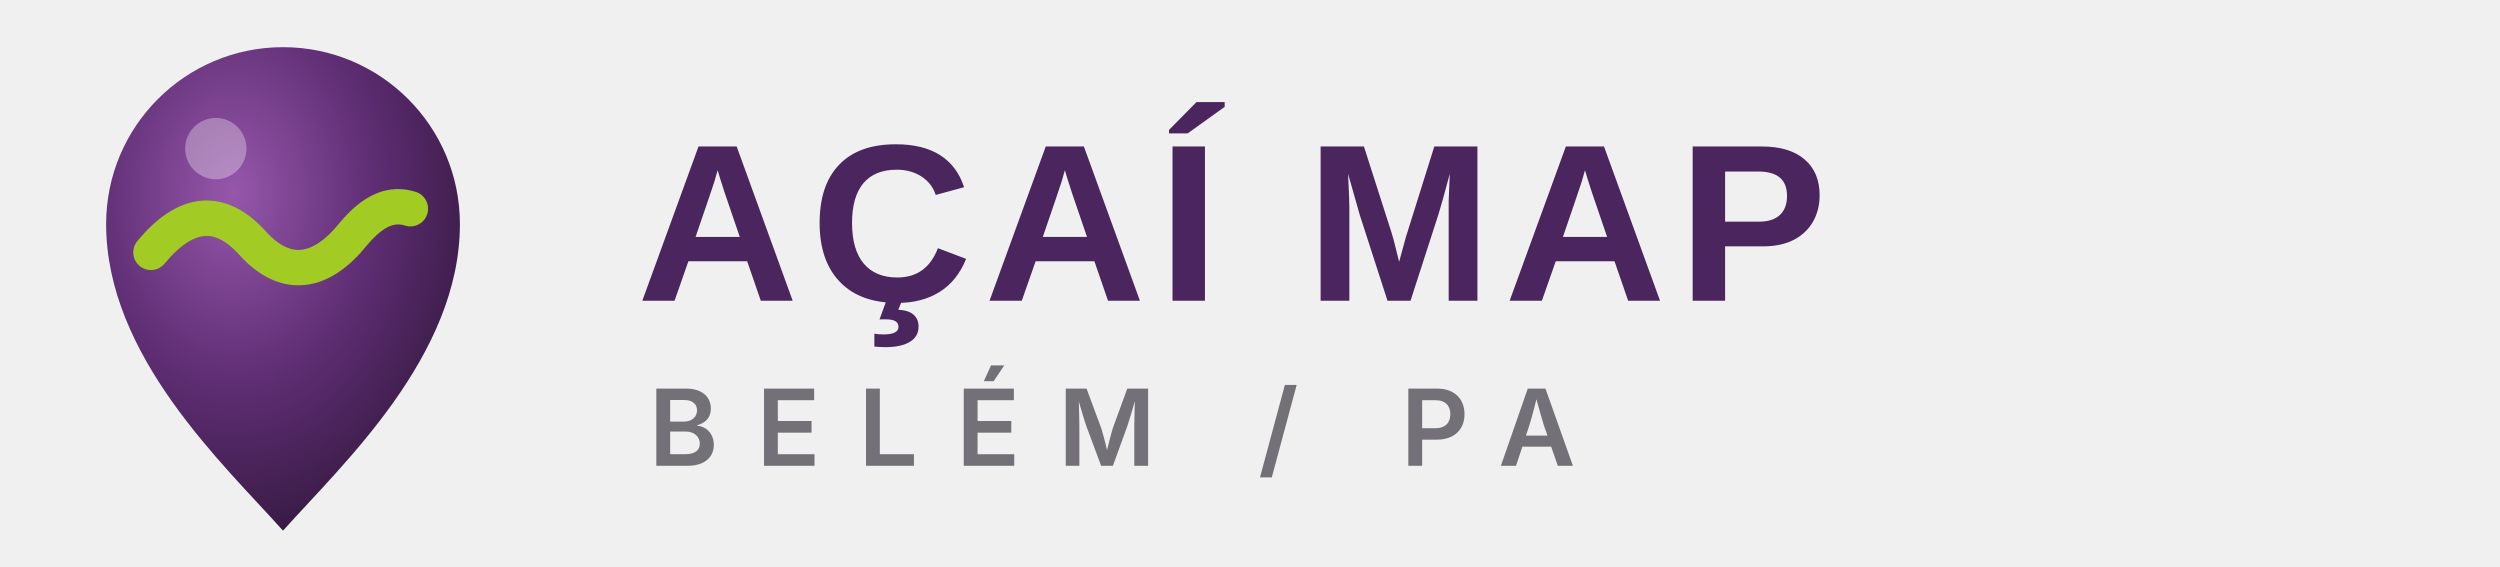
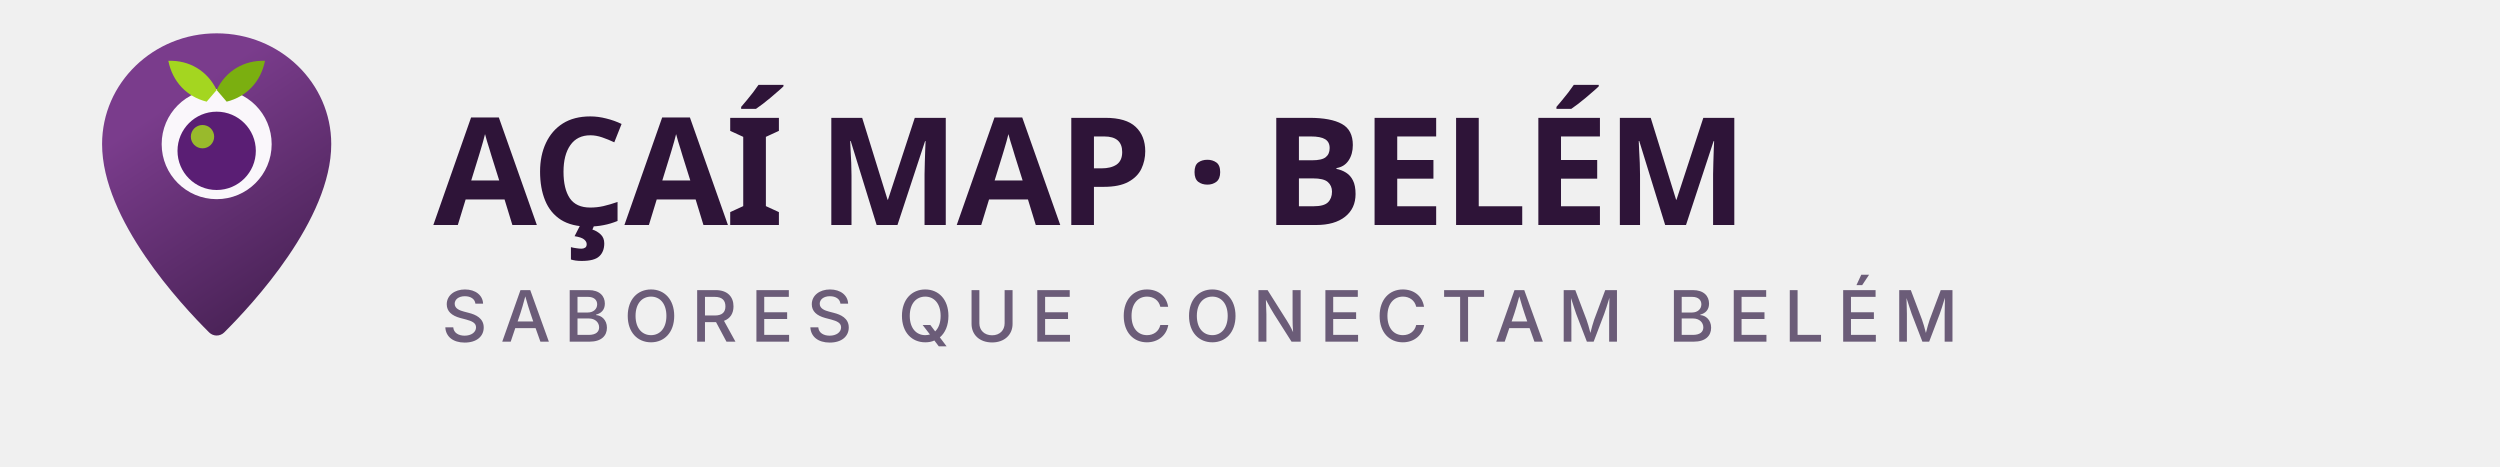
- <svg xmlns="http://www.w3.org/2000/svg" viewBox="0 0 212 48" fill="none" role="img" aria-label="Açaí Map — Belém / PA">
+ <svg xmlns="http://www.w3.org/2000/svg" viewBox="0 0 300 56" width="300" height="56" role="img" aria-label="Açaí Map · Belém">
  <defs>
-     <radialGradient id="lg-b" cx="0.36" cy="0.3" r="0.8">
-       <stop offset="0" stop-color="#9657AB" />
-       <stop offset=".5" stop-color="#5E2D73" />
-       <stop offset="1" stop-color="#2E1638" />
-     </radialGradient>
+     <linearGradient id="lgBerry" x1="14" y1="10" x2="38" y2="46" gradientUnits="userSpaceOnUse">
+       <stop offset="0" stop-color="#7A3C8C" />
+       <stop offset="1" stop-color="#2E1438" />
+     </linearGradient>
  </defs>
-   <path d="M24 45C19 39.4 9 30.2 9 19a15 15 0 0 1 30 0c0 11.2-10 20.4-15 26z" fill="url(#lg-b)" />
-   <path d="M12.8 21.4c2.9-3.5 5.8-3.9 8.6-.8s5.8 2.7 8.6-.8c1.7-2 3.2-2.6 4.8-2.1" stroke="#A2CC24" stroke-width="3" stroke-linecap="round" stroke-linejoin="round" />
-   <circle cx="18.3" cy="12.6" r="2.6" fill="#fff" fill-opacity=".32" />
-   <text x="54" y="25.5" font-family="Poppins, 'Segoe UI', Arial, sans-serif" font-weight="800" font-size="19" letter-spacing="1" fill="#4B255D">AÇAÍ MAP</text>
-   <text x="55" y="39.5" font-family="Inter, 'Segoe UI', Arial, sans-serif" font-weight="600" font-size="9" letter-spacing="3.2" fill="#737078">BELÉM / PA</text>
+   <g transform="translate(4,4)">
+     <path d="M22 0c7.594 0 13.75 5.951 13.75 13.292 0 9.075-9.497 19.268-12.852 22.605a1.283 1.283 0 0 1-1.796 0C17.747 32.56 8.25 22.367 8.25 13.292 8.25 5.951 14.406 0 22 0Z" fill="url(#lgBerry)" />
+     <circle cx="22" cy="13.3" r="6.6" fill="#FAF7FB" />
+     <circle cx="22" cy="14.1" r="4.7" fill="#5A1E74" />
+     <circle cx="20.3" cy="12.4" r="1.4" fill="#A4D620" opacity=".85" />
+     <path d="M22 6.8c-1.1-2.3-3.3-3.6-5.8-3.5.5 2.5 2.2 4.3 4.6 4.9Z" fill="#A4D620" />
+     <path d="M22 6.8c1.1-2.3 3.3-3.6 5.8-3.5-.5 2.5-2.2 4.3-4.6 4.9Z" fill="#7BAF10" />
+   </g>
+   <text x="52" y="27" font-family="Poppins, 'Segoe UI', sans-serif" font-size="18" font-weight="800" fill="#2E1438" letter-spacing="-0.3">AÇAÍ MAP · BELÉM</text>
+   <text x="53" y="41" font-family="Inter, 'Segoe UI', sans-serif" font-size="8.5" font-weight="500" fill="#6B5C78" letter-spacing="1.6">SABORES QUE CONECTAM BELÉM</text>
</svg>
